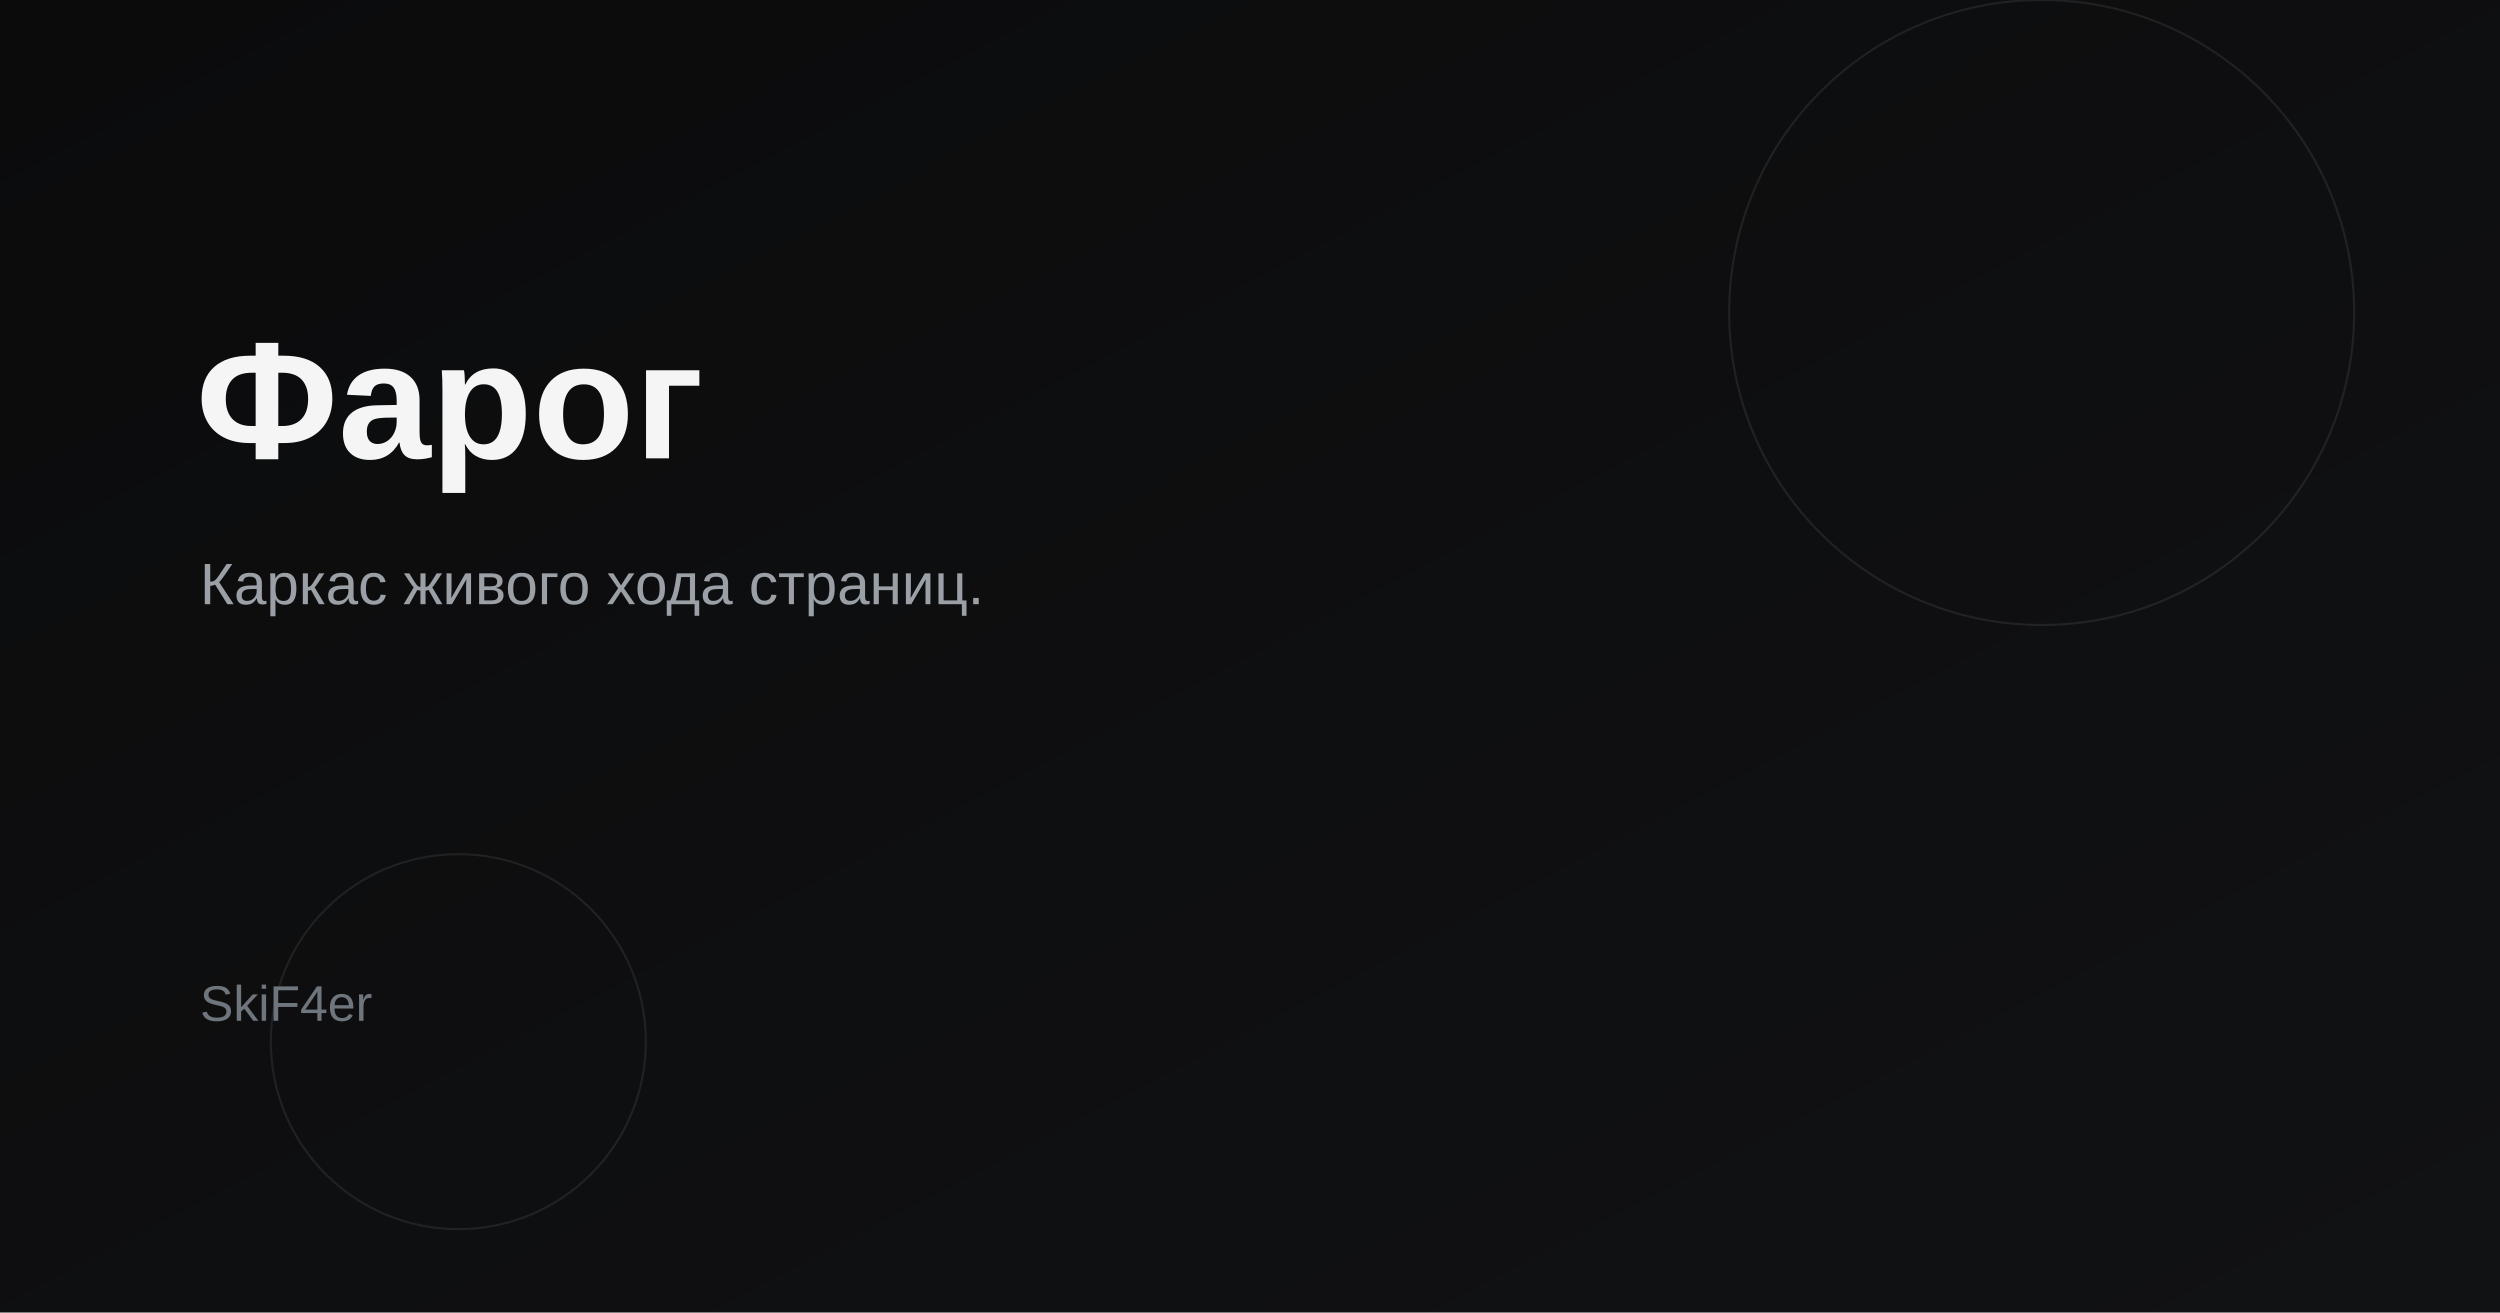
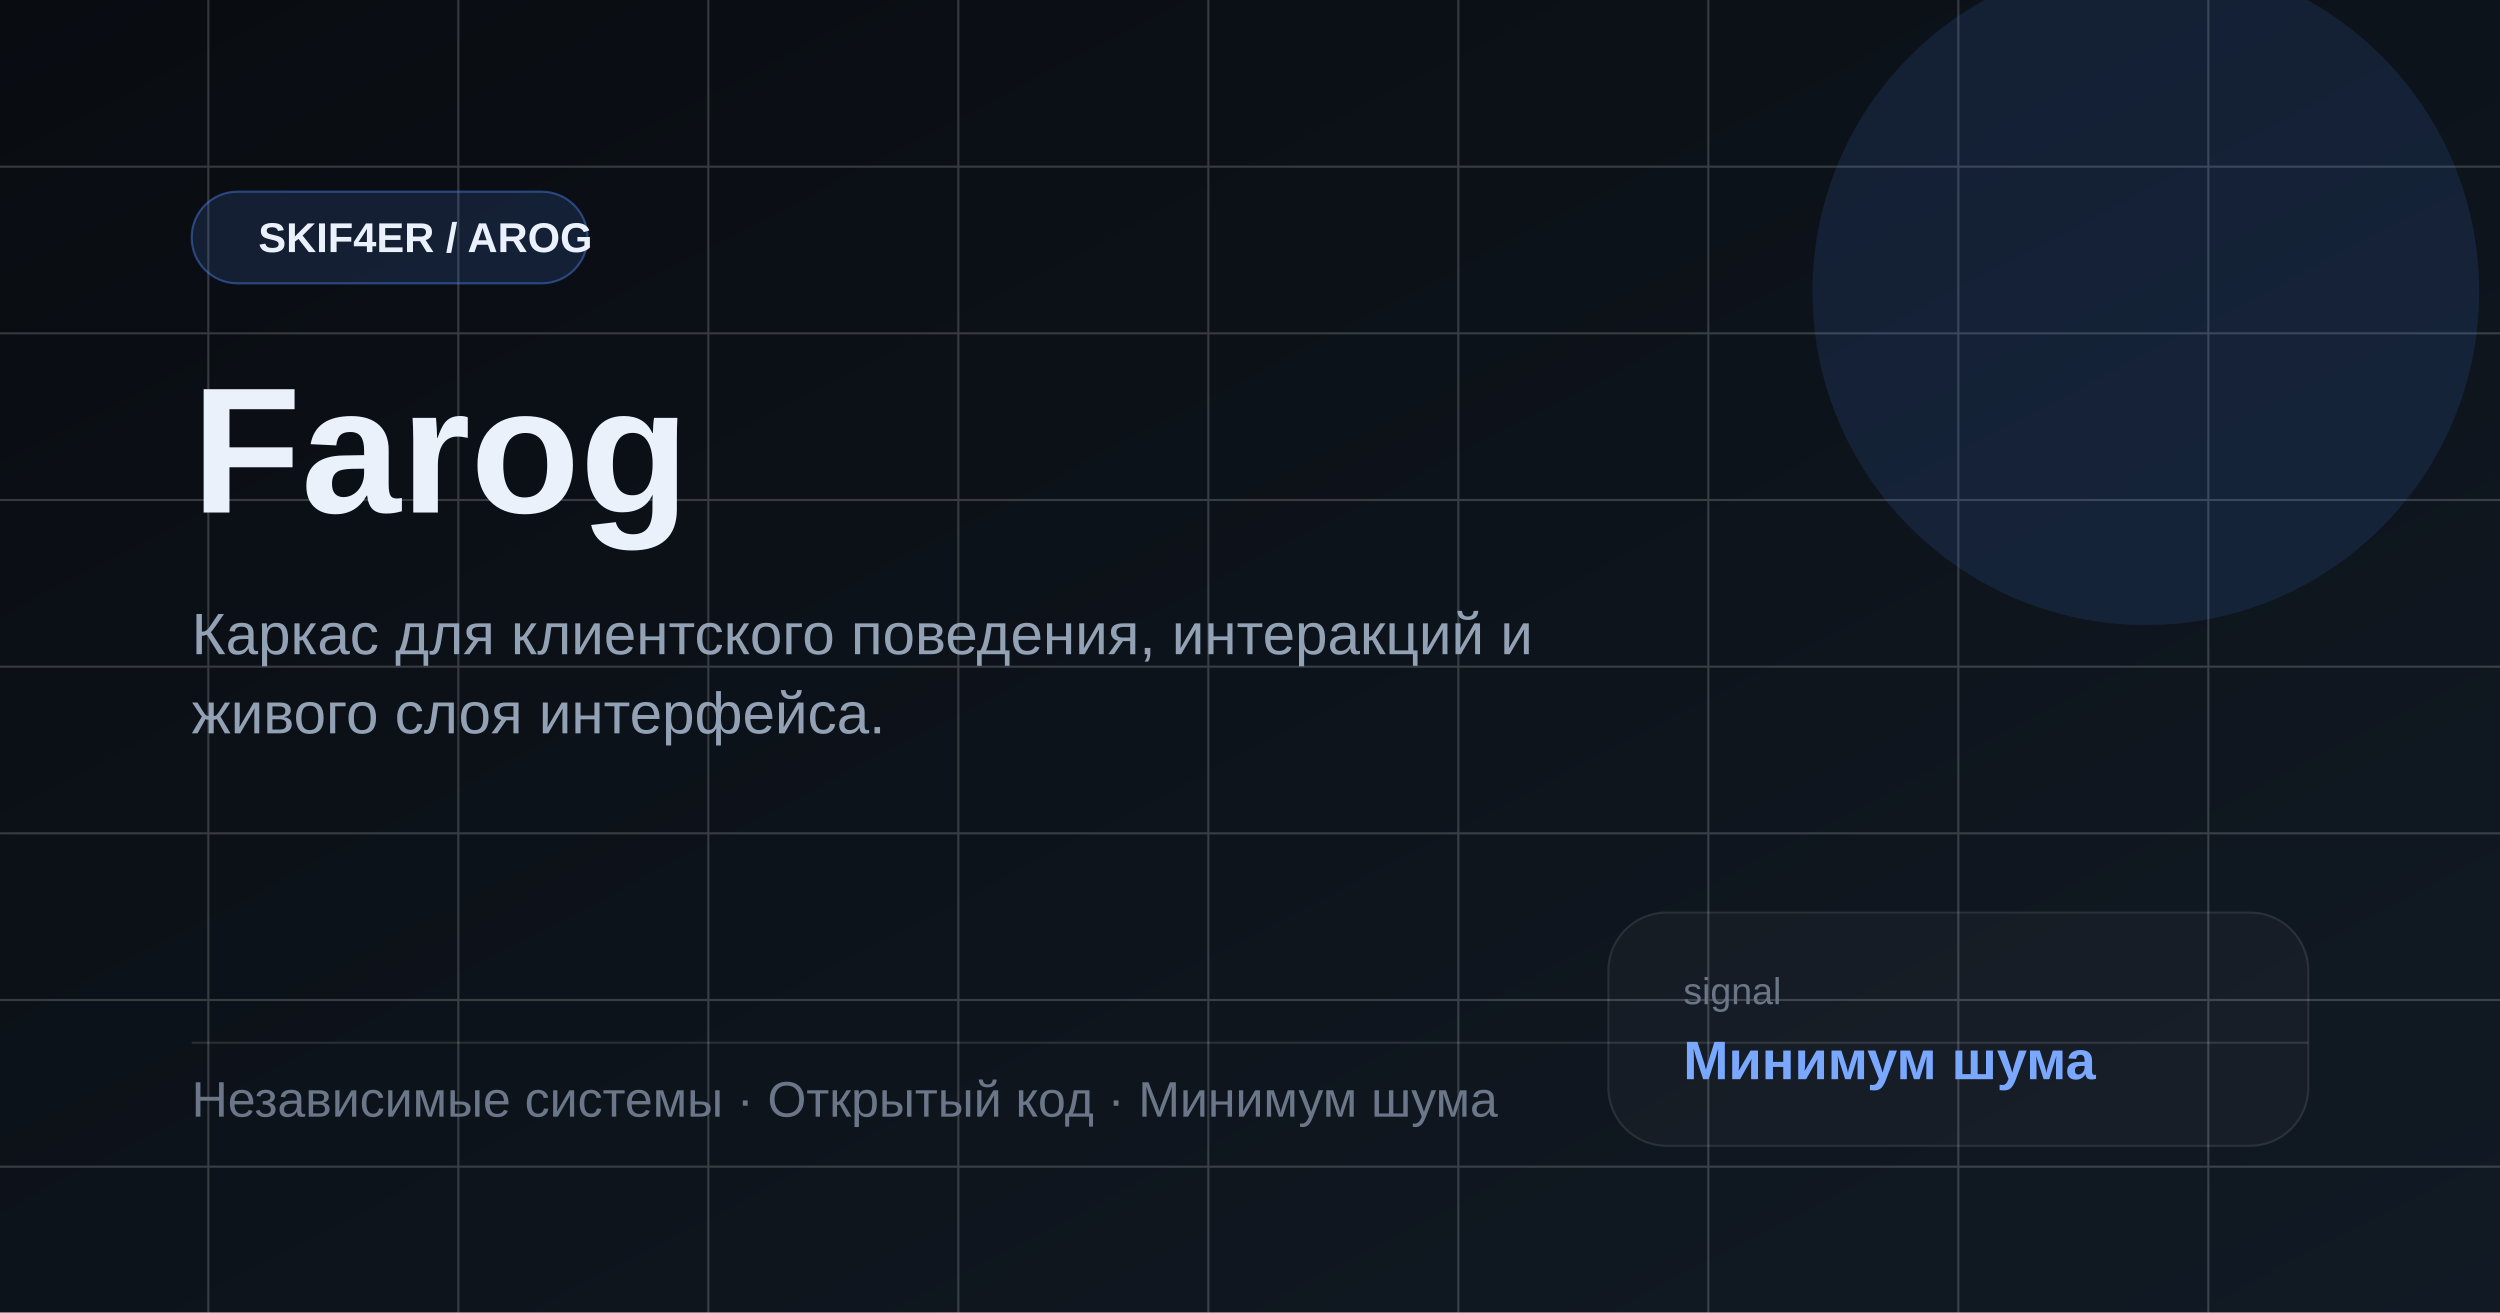
- <svg xmlns="http://www.w3.org/2000/svg" width="1200" height="630" viewBox="0 0 1200 630" role="img" aria-label="Фарог — Каркас живого хода страниц.">
+ <svg xmlns="http://www.w3.org/2000/svg" width="1200" height="630" viewBox="0 0 1200 630" role="img" aria-label="Farog — Каркас для клиентского поведения, интеракций и живого слоя интерфейса.">
  <defs>
-     <linearGradient id="g" x1="0" y1="0" x2="1" y2="1">
-       <stop offset="0%" stop-color="#0b0b0c" />
-       <stop offset="100%" stop-color="#111214" />
+     <linearGradient id="bg" x1="0" y1="0" x2="1" y2="1">
+       <stop offset="0%" stop-color="#090C11" />
+       <stop offset="100%" stop-color="#111A24" />
    </linearGradient>
  </defs>
-   <rect width="1200" height="630" fill="url(#g)" />
-   <circle cx="980" cy="150" r="150" fill="none" stroke="rgba(255,255,255,0.08)" />
-   <circle cx="220" cy="500" r="90" fill="none" stroke="rgba(255,255,255,0.08)" />
-   <text x="94" y="220" fill="#f5f5f5" font-family="Arial, Helvetica, sans-serif" font-size="80" font-weight="700">Фарог</text>
-   <text x="96" y="290" fill="#9aa0a6" font-family="Arial, Helvetica, sans-serif" font-size="28">Каркас живого хода страниц.</text>
-   <text x="96" y="490" fill="#6f757d" font-family="Arial, Helvetica, sans-serif" font-size="24">SkiF4er</text>
+   <rect width="1200" height="630" fill="url(#bg)" />
+   <g opacity="0.18">
+     <path d="M0 80H1200" stroke="white" stroke-width="1" />
+     <path d="M0 160H1200" stroke="white" stroke-width="1" />
+     <path d="M0 240H1200" stroke="white" stroke-width="1" />
+     <path d="M0 320H1200" stroke="white" stroke-width="1" />
+     <path d="M0 400H1200" stroke="white" stroke-width="1" />
+     <path d="M0 480H1200" stroke="white" stroke-width="1" />
+     <path d="M0 560H1200" stroke="white" stroke-width="1" />
+     <path d="M100 0V630" stroke="white" stroke-width="1" />
+     <path d="M220 0V630" stroke="white" stroke-width="1" />
+     <path d="M340 0V630" stroke="white" stroke-width="1" />
+     <path d="M460 0V630" stroke="white" stroke-width="1" />
+     <path d="M580 0V630" stroke="white" stroke-width="1" />
+     <path d="M700 0V630" stroke="white" stroke-width="1" />
+     <path d="M820 0V630" stroke="white" stroke-width="1" />
+     <path d="M940 0V630" stroke="white" stroke-width="1" />
+     <path d="M1060 0V630" stroke="white" stroke-width="1" />
+   </g>
+   <circle cx="1030" cy="140" r="160" fill="#4F8CFF" fill-opacity="0.12" />
+   <rect x="92" y="92" width="190" height="44" rx="22" fill="#4F8CFF" fill-opacity="0.14" stroke="#4F8CFF" stroke-opacity="0.42" />
+   <text x="124" y="121" fill="#EAF1FB" font-family="Arial, Helvetica, sans-serif" font-size="20" font-weight="700">SKIF4ER / AROG</text>
+   <text x="92" y="246" fill="#EAF1FB" font-family="Arial, Helvetica, sans-serif" font-size="86" font-weight="700">Farog</text>
+   <text x="92" y="314" fill="#93A1B5" font-family="Arial, Helvetica, sans-serif" font-size="28">Каркас для клиентского поведения, интеракций и</text>
+   <text x="92" y="352" fill="#93A1B5" font-family="Arial, Helvetica, sans-serif" font-size="28">живого слоя интерфейса.</text>
+   <text x="92" y="536" fill="#6B7789" font-family="Arial, Helvetica, sans-serif" font-size="24">Независимые системы · Открытый код · Минимум шума</text>
+   <rect x="92" y="500" width="1016" height="1" fill="white" fill-opacity="0.12" />
+   <rect x="772" y="438" width="336" height="112" rx="28" fill="white" fill-opacity="0.03" stroke="white" stroke-opacity="0.1" />
+   <text x="808" y="482" fill="#6B7789" font-family="Arial, Helvetica, sans-serif" font-size="18">signal</text>
+   <text x="808" y="518" fill="#7AA8FF" font-family="Arial, Helvetica, sans-serif" font-size="26" font-weight="700">Минимум шума</text>
</svg>
